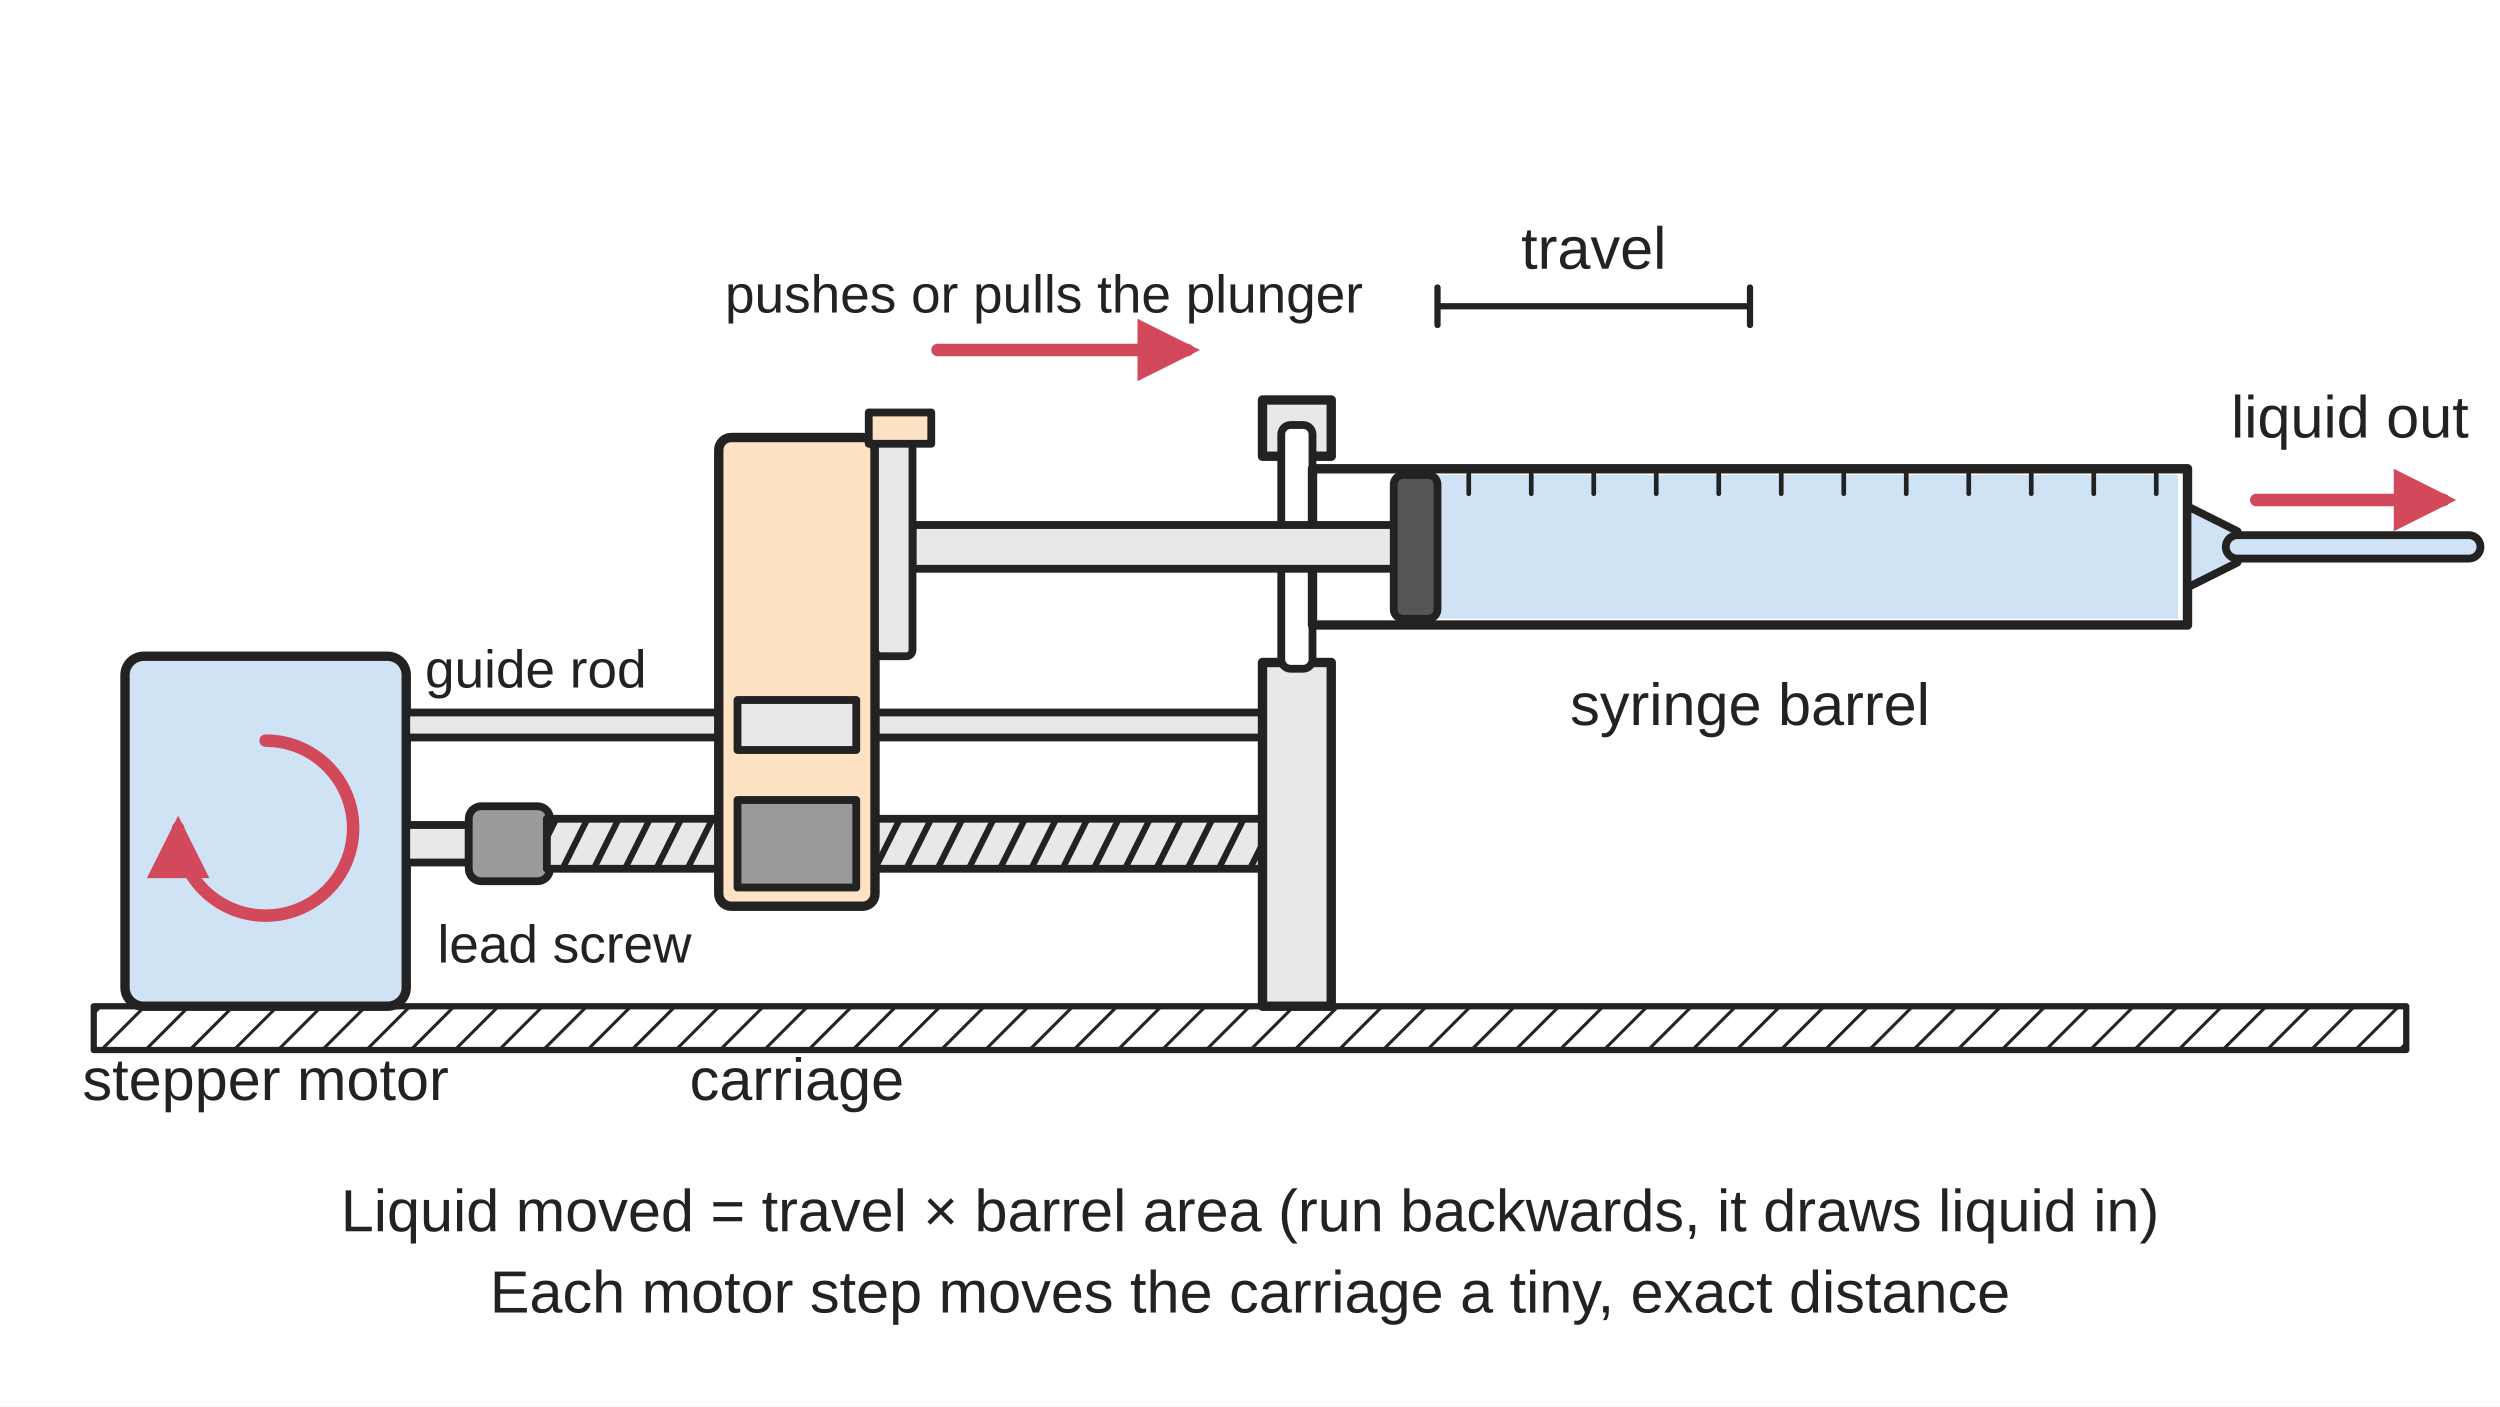
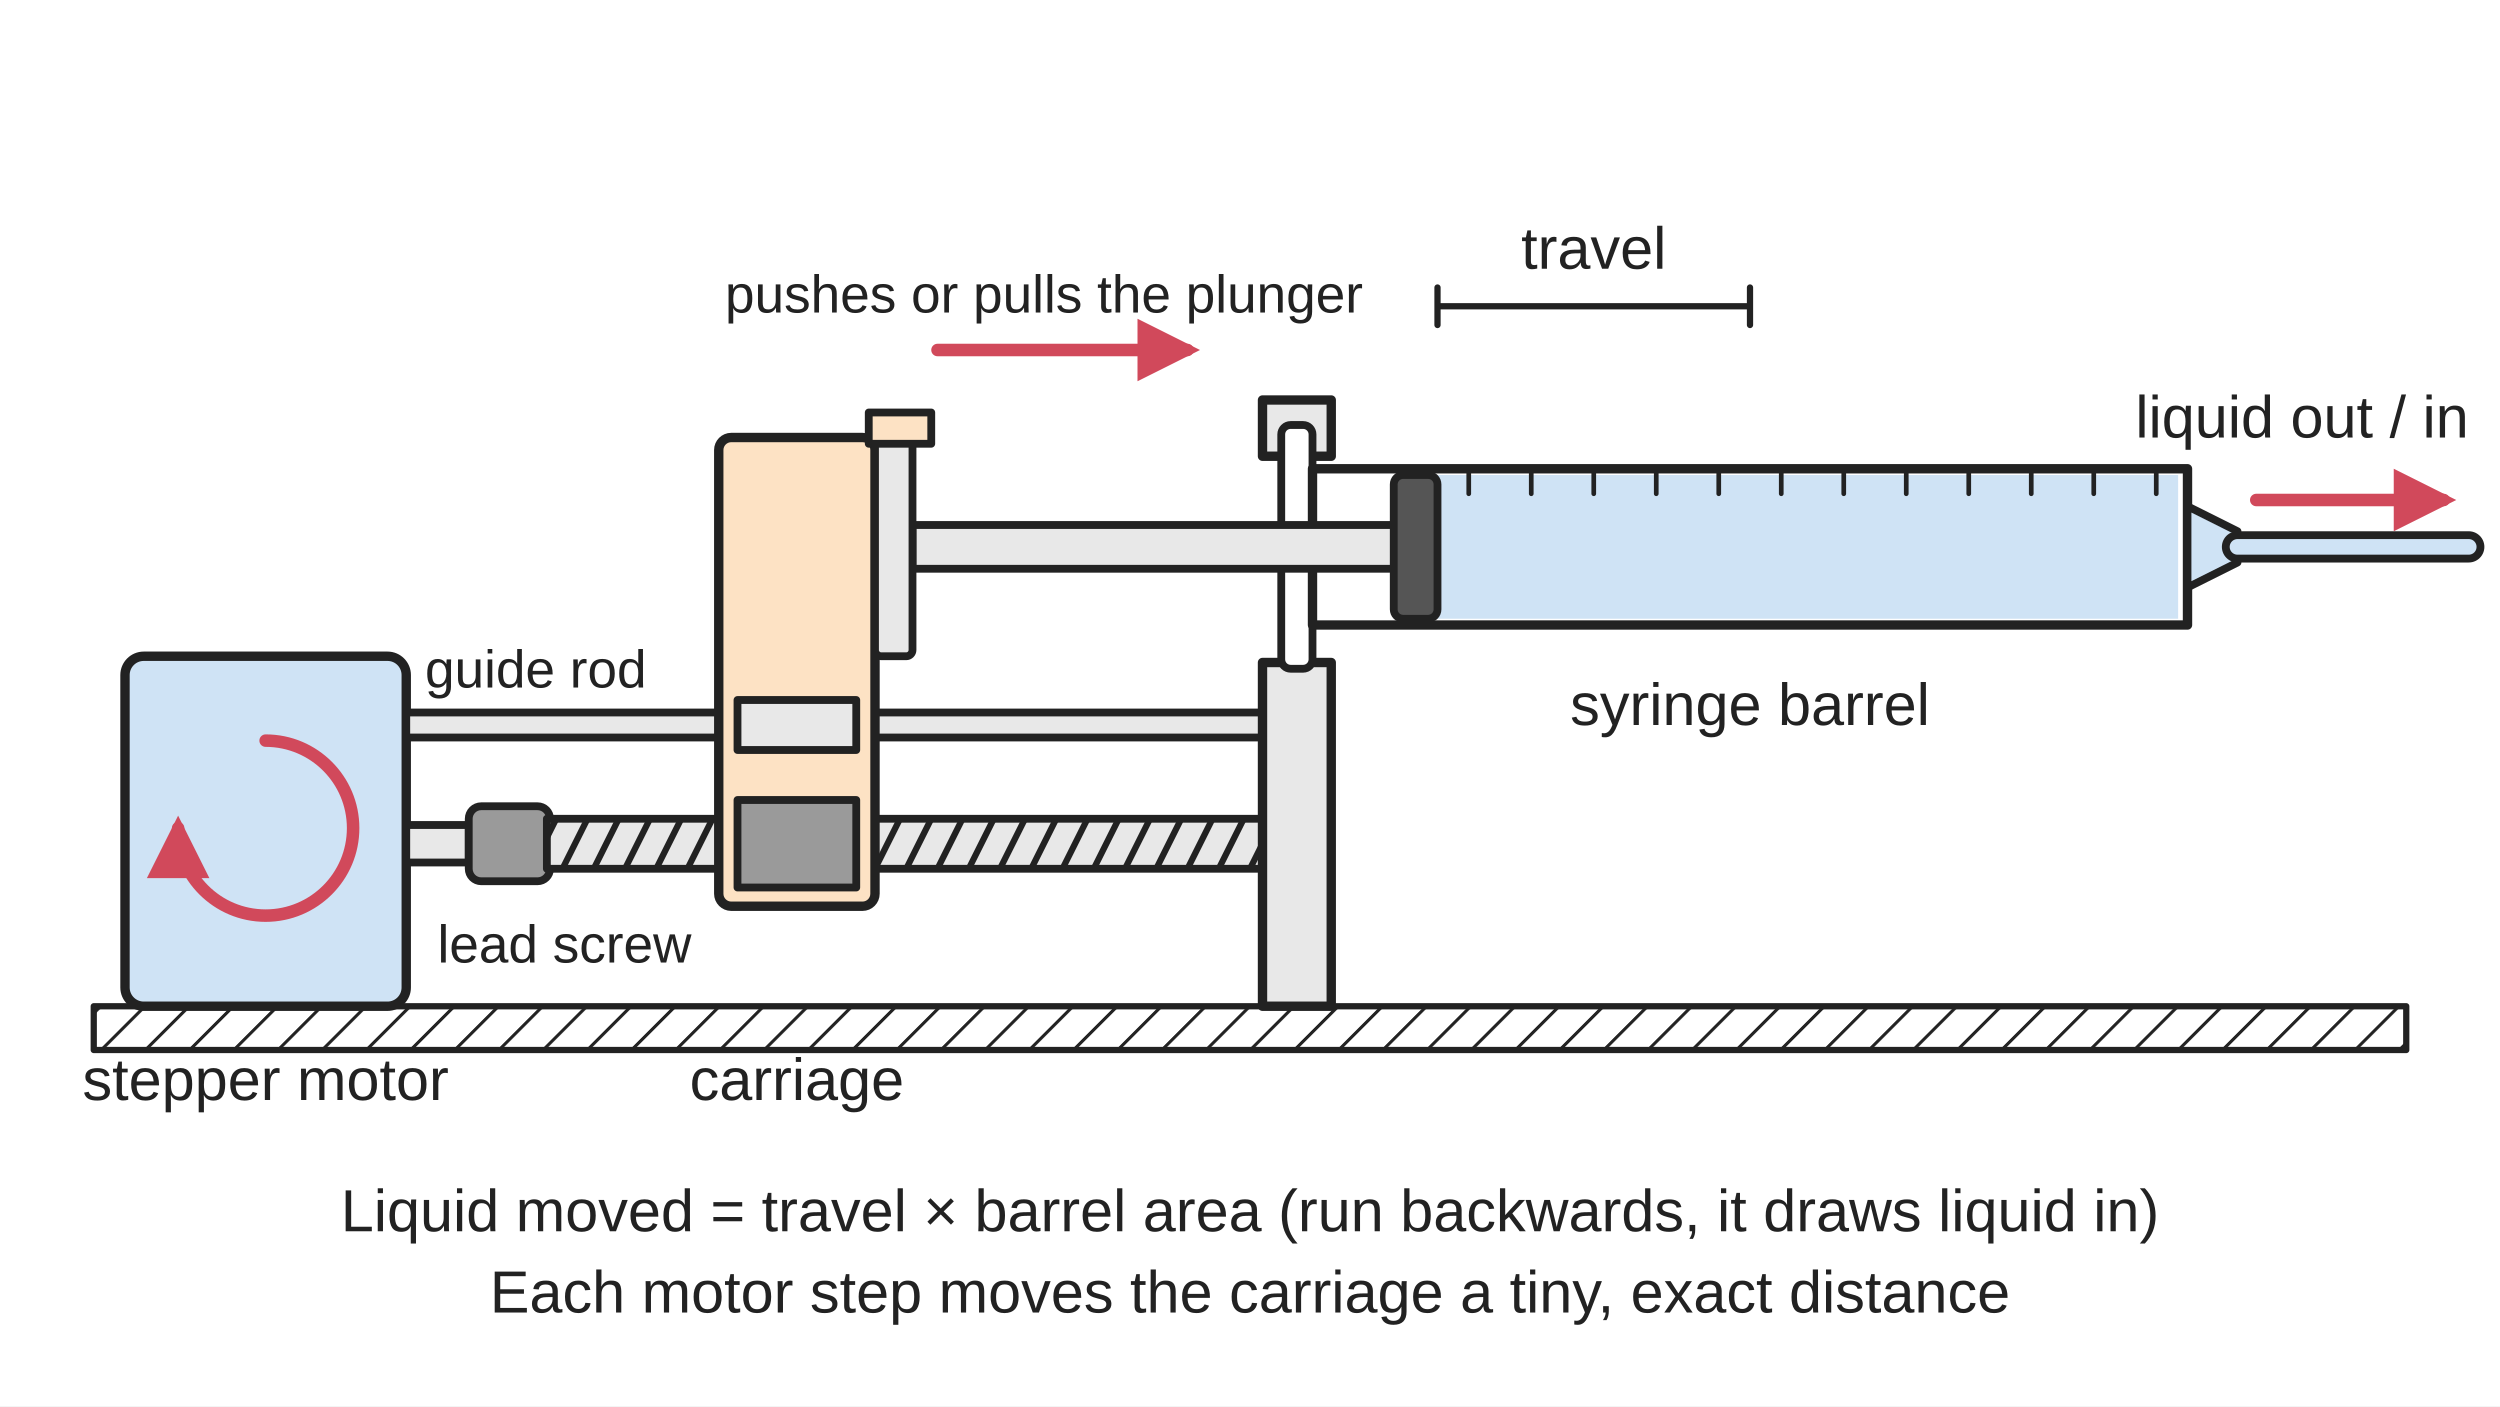
<svg xmlns="http://www.w3.org/2000/svg" viewBox="0 0 800 450" width="800" height="450" role="img">
  <rect width="800" height="450" fill="#ffffff" />
  <defs>
    <marker id="ah" viewBox="0 0 10 10" refX="8" refY="5" markerWidth="5" markerHeight="5" orient="auto-start-reverse">
      <path d="M0,0 L10,5 L0,10 z" fill="#d1495b" />
    </marker>
    <pattern id="hatch" width="10" height="10" patternUnits="userSpaceOnUse" patternTransform="rotate(45)">
      <line x1="0" y1="0" x2="0" y2="10" stroke="#222" stroke-width="2" />
    </pattern>
    <clipPath id="scr">
      <rect x="175" y="262" width="229" height="16" />
    </clipPath>
  </defs>
  <g stroke-linejoin="round" stroke-linecap="round">
    <rect x="30" y="322" width="740" height="14" fill="url(#hatch)" stroke="#222" stroke-width="2" />
    <rect x="40" y="210" width="90" height="112" rx="6" fill="#cfe3f5" stroke="#222" stroke-width="3" />
    <rect x="130" y="264" width="20" height="12" fill="#e8e8e8" stroke="#222" stroke-width="2.5" />
    <rect x="150" y="258" width="26" height="24" rx="4" fill="#9a9a9a" stroke="#222" stroke-width="2.5" />
    <rect x="130" y="228" width="276" height="8" fill="#e8e8e8" stroke="#222" stroke-width="2.5" />
    <rect x="175" y="262" width="229" height="16" fill="#e8e8e8" stroke="#222" stroke-width="2.5" />
    <g clip-path="url(#scr)">
      <g>
        <path d="M40,278 L48,262 M50,278 L58,262 M60,278 L68,262 M70,278 L78,262 M80,278 L88,262 M90,278 L98,262 M100,278 L108,262 M110,278 L118,262 M120,278 L128,262 M130,278 L138,262 M140,278 L148,262 M150,278 L158,262 M160,278 L168,262 M170,278 L178,262 M180,278 L188,262 M190,278 L198,262 M200,278 L208,262 M210,278 L218,262 M220,278 L228,262 M230,278 L238,262 M240,278 L248,262 M250,278 L258,262 M260,278 L268,262 M270,278 L278,262 M280,278 L288,262 M290,278 L298,262 M300,278 L308,262 M310,278 L318,262 M320,278 L328,262 M330,278 L338,262 M340,278 L348,262 M350,278 L358,262 M360,278 L368,262 M370,278 L378,262 M380,278 L388,262 M390,278 L398,262 M400,278 L408,262" stroke="#222" stroke-width="2" />
      </g>
    </g>
    <path d="M404,212 H426 V322 H404 Z M404,128 H426 V146 H404 Z" fill="#e8e8e8" stroke="#222" stroke-width="3" />
    <rect x="410" y="136" width="10" height="78" rx="3" fill="#ffffff" stroke="#222" stroke-width="2.5" />
    <rect x="420" y="150" width="280" height="50" fill="#ffffff" stroke="#222" stroke-width="3" />
    <rect x="460" y="152" width="237" height="46" fill="#cfe3f5" />
    <path d="M700,162 L716,170 V180 L700,188 Z" fill="#cfe3f5" stroke="#222" stroke-width="2.5" />
    <path d="M716,175 H790" stroke="#222" stroke-width="10" />
    <path d="M716,175 H790" stroke="#cfe3f5" stroke-width="5" />
    <path d="M470,150 V158 M490,150 V158 M510,150 V158 M530,150 V158 M550,150 V158 M570,150 V158 M590,150 V158 M610,150 V158 M630,150 V158 M650,150 V158 M670,150 V158 M690,150 V158" stroke="#222" stroke-width="1.5" />
    <g>
      <rect x="292" y="168" width="156" height="14" fill="#e8e8e8" stroke="#222" stroke-width="2.5" />
      <rect x="446" y="152" width="14" height="46" rx="3" fill="#555555" stroke="#222" stroke-width="2.5" />
      <rect x="230" y="140" width="50" height="150" rx="4" fill="#fde2c4" stroke="#222" stroke-width="3" />
      <rect x="280" y="140" width="12" height="70" rx="2" fill="#e8e8e8" stroke="#222" stroke-width="2.5" />
      <rect x="278" y="132" width="20" height="10" fill="#fde2c4" stroke="#222" stroke-width="2.5" />
      <rect x="236" y="256" width="38" height="28" fill="#9a9a9a" stroke="#222" stroke-width="2.5" />
      <rect x="236" y="224" width="38" height="16" fill="#e8e8e8" stroke="#222" stroke-width="2.5" />
    </g>
    <path d="M85,237 A28,28 0 1 1 57,265" fill="none" stroke="#d1495b" stroke-width="4" marker-end="url(#ah)" />
    <path d="M722,160 H782" stroke="#d1495b" stroke-width="4" marker-end="url(#ah)" />
    <path d="M300,112 H380" stroke="#d1495b" stroke-width="4" marker-end="url(#ah)" />
    <path d="M460,92 V104 M560,92 V104 M460,98 H560" stroke="#222" stroke-width="2" />
  </g>
  <g font-family="Arial, Helvetica, sans-serif" font-size="19" fill="#222">
    <text x="85" y="352" text-anchor="middle">stepper motor</text>
    <text x="136" y="220" font-size="17">guide rod</text>
    <text x="140" y="308" font-size="17">lead screw</text>
    <text x="255" y="352" text-anchor="middle">carriage</text>
    <text x="510" y="86" text-anchor="middle">travel</text>
    <text x="560" y="232" text-anchor="middle">syringe barrel</text>
-     <text x="790" y="140" text-anchor="end">liquid out</text>
+     <text x="790" y="140" text-anchor="end">liquid out / in</text>
    <text x="232" y="100" font-size="17">pushes or pulls the plunger</text>
    <text x="400" y="394" text-anchor="middle">Liquid moved = travel × barrel area (run backwards, it draws liquid in)</text>
    <text x="400" y="420" text-anchor="middle">Each motor step moves the carriage a tiny, exact distance</text>
  </g>
</svg>
